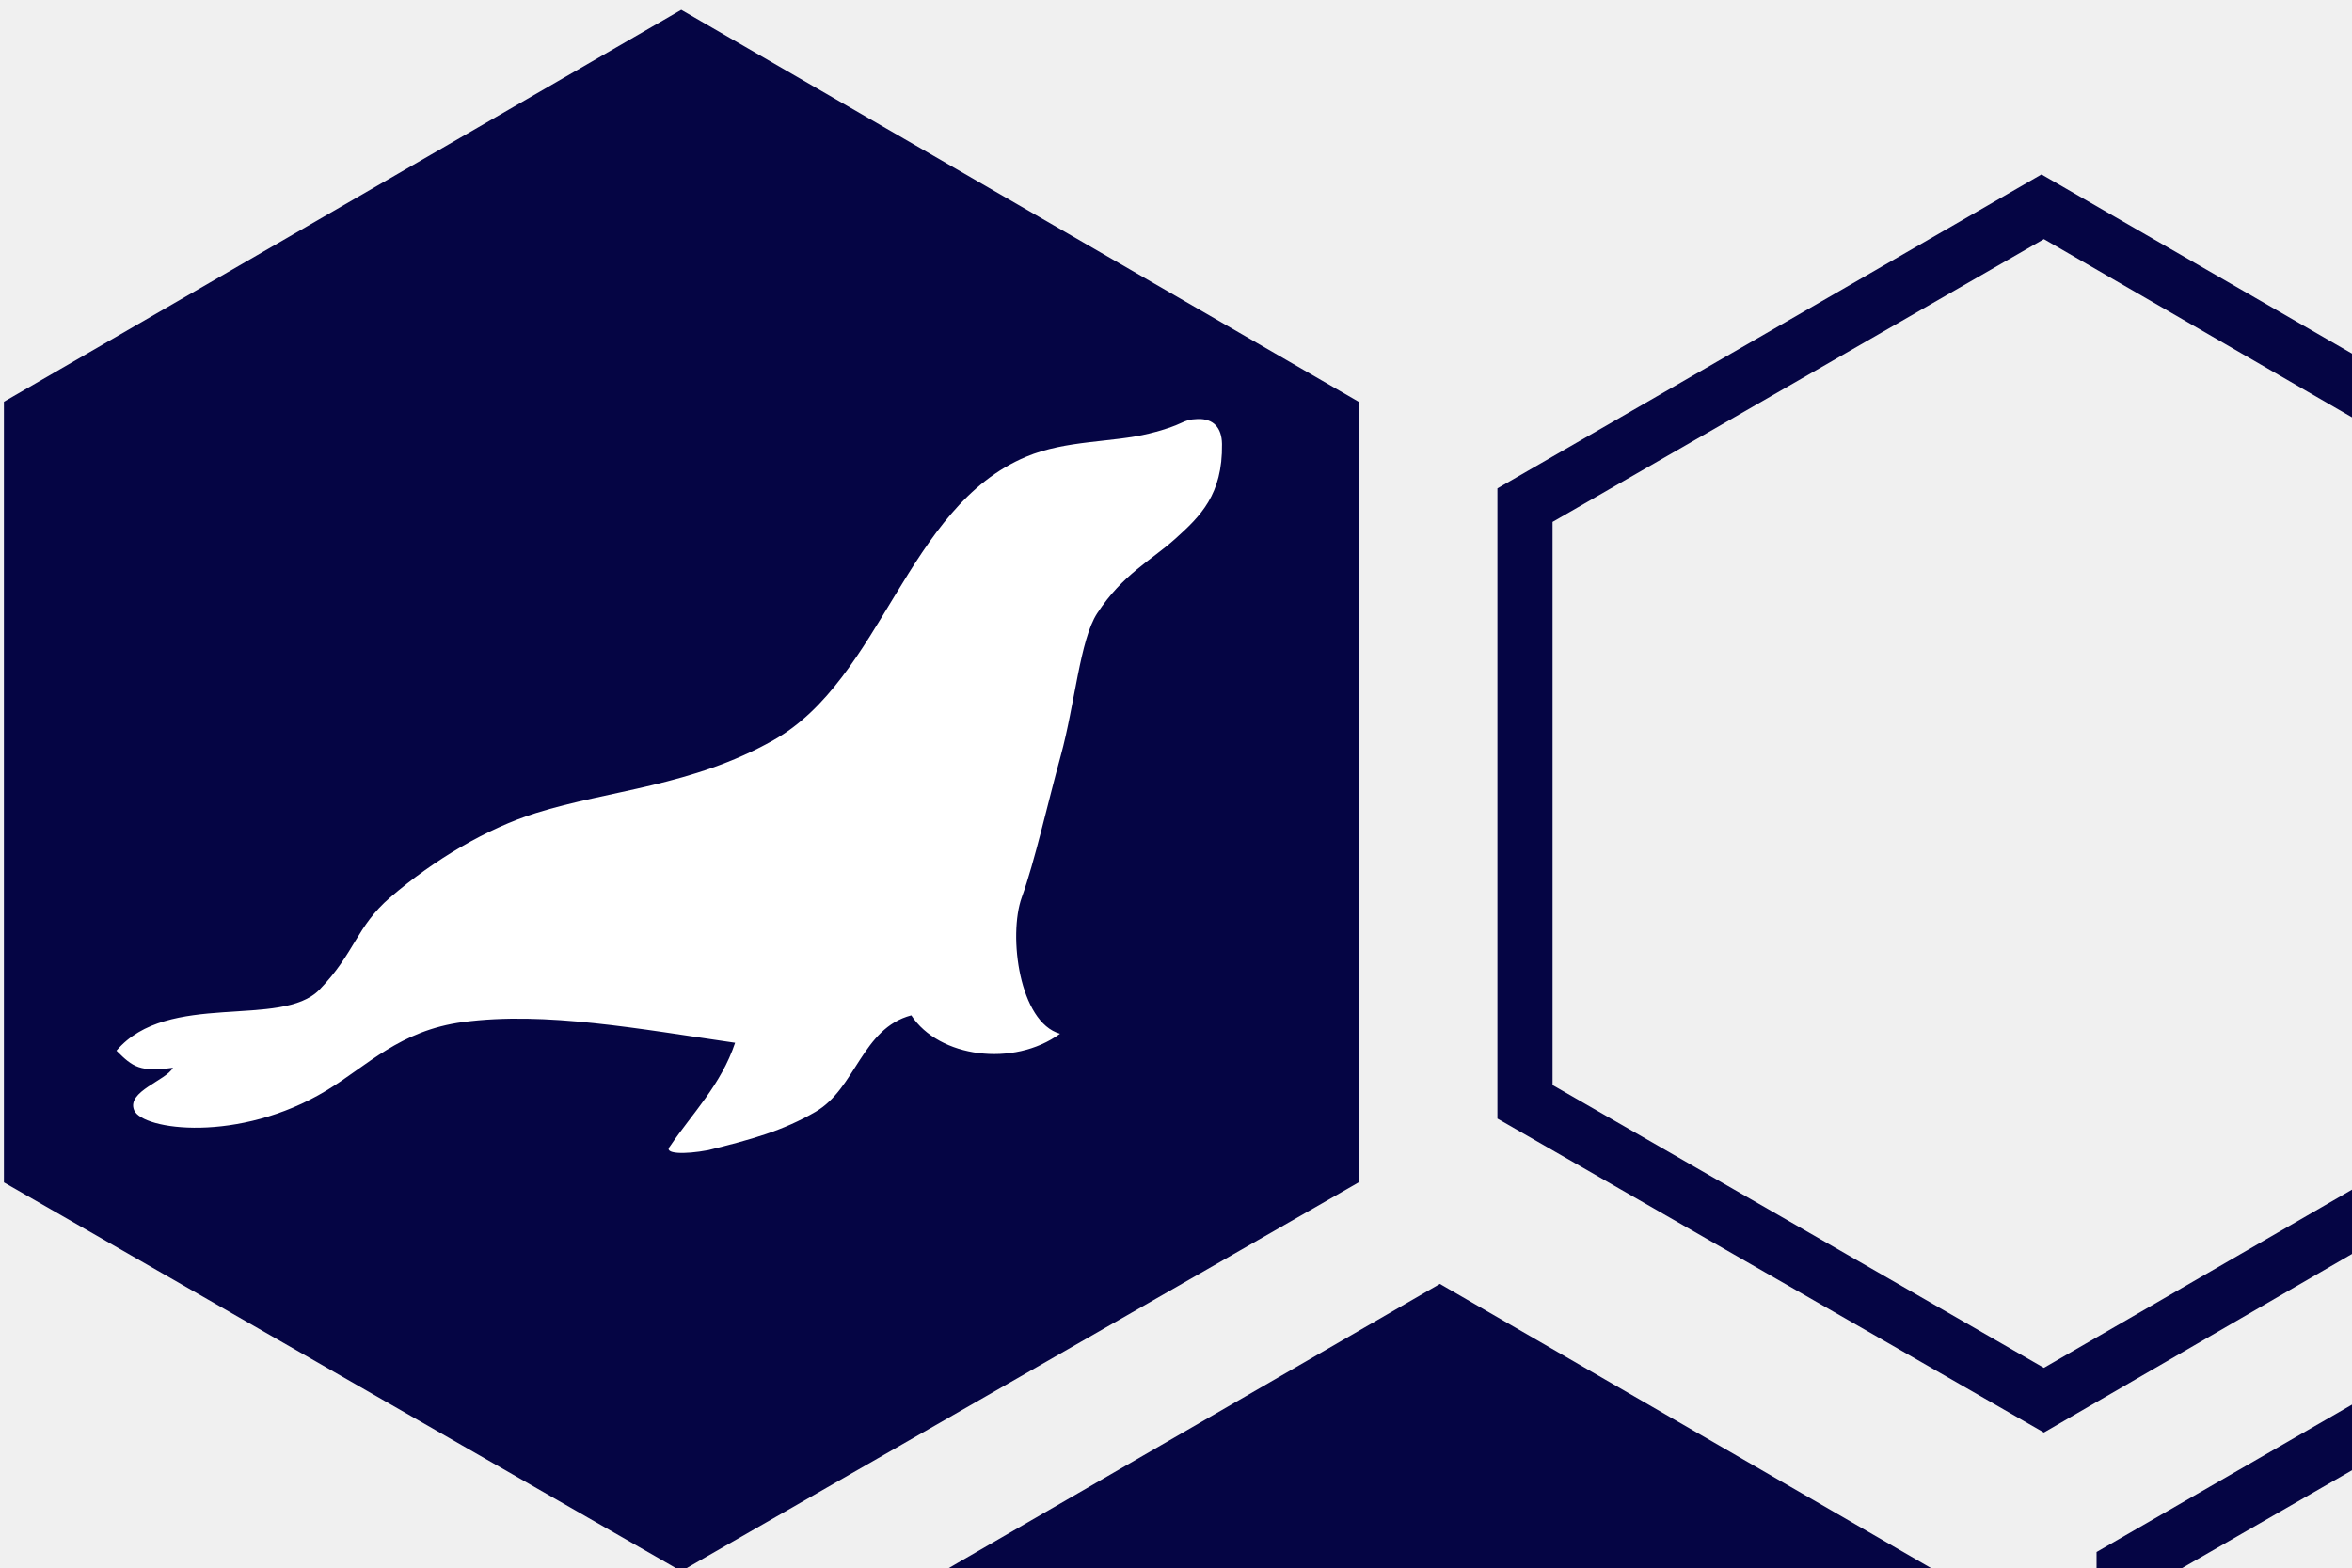
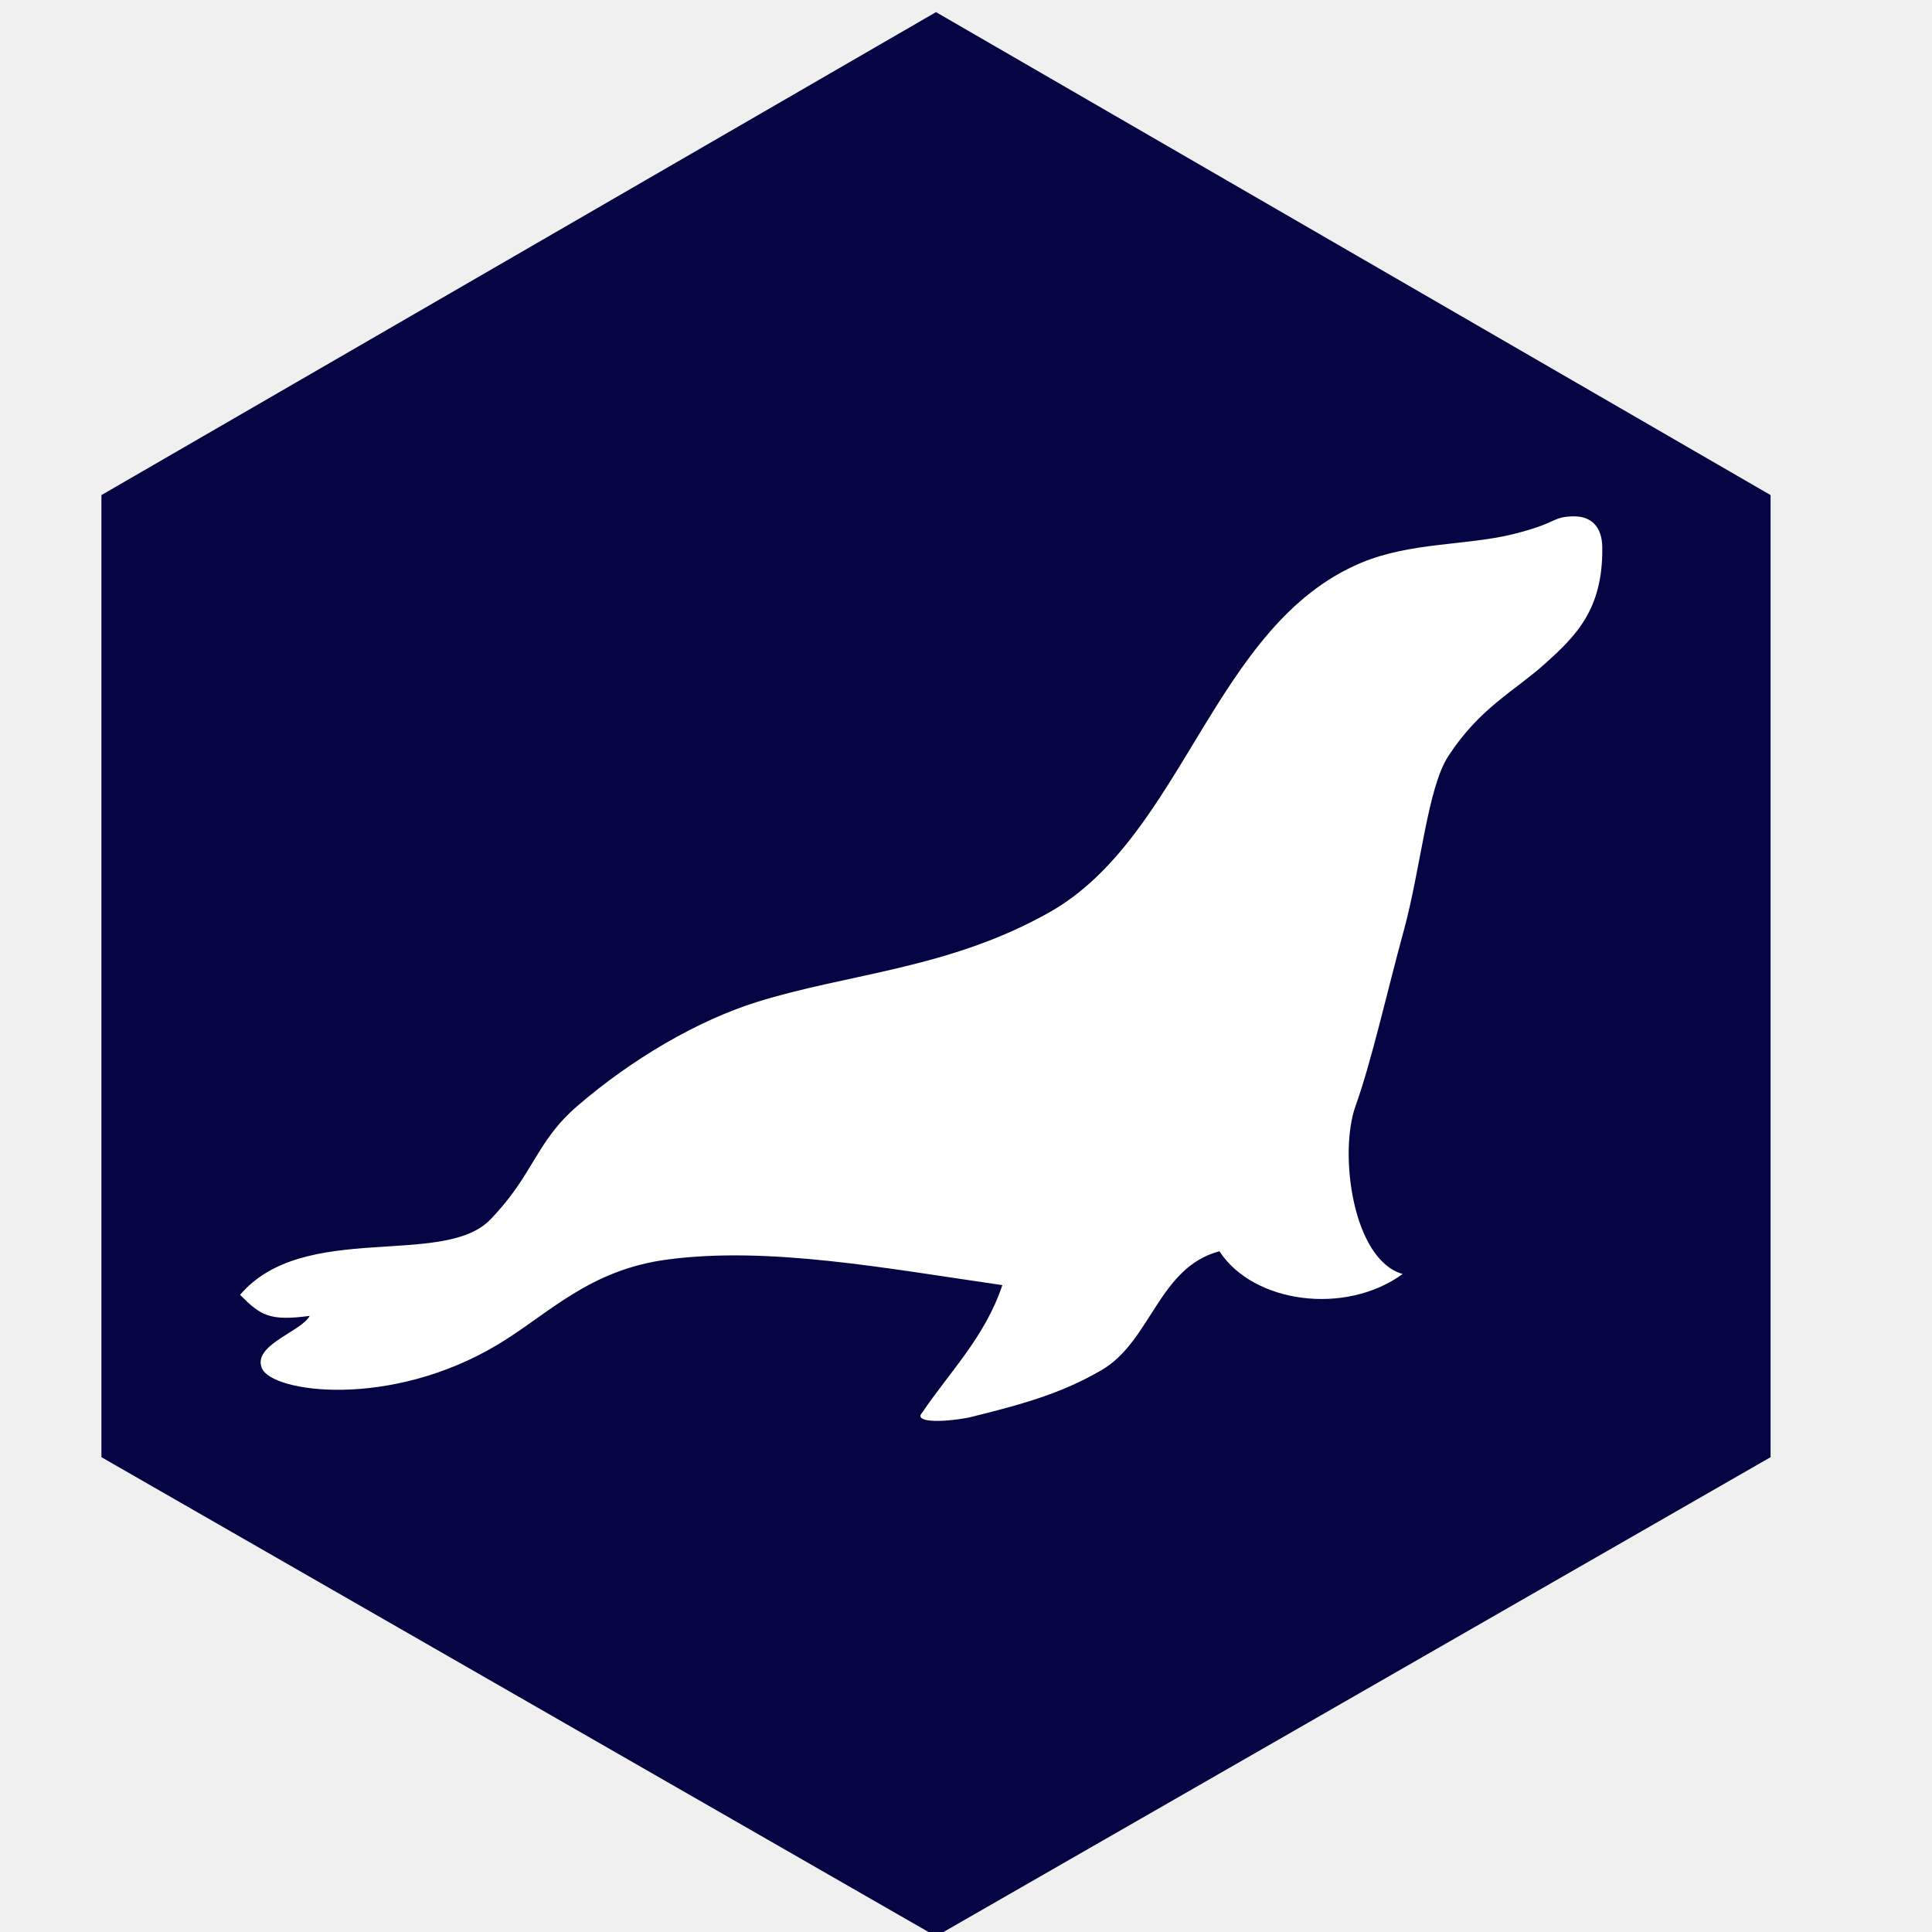
- <svg xmlns="http://www.w3.org/2000/svg" xmlns:xlink="http://www.w3.org/1999/xlink" width="60" height="40" version="1.1" viewBox="0 0 60 40">
-   <defs>
+ <svg xmlns="http://www.w3.org/2000/svg" xmlns:xlink="http://www.w3.org/1999/xlink" width="40" height="40" version="1.1" viewBox="0 0 40 40" id="svg453">
+   <defs id="defs377">
    <clipPath id="clip134">
-       <rect width="167" height="205" />
+       <rect width="167" height="205" id="rect330" x="0" y="0" />
    </clipPath>
    <clipPath id="clip135">
-       <path d="m0 204.8h166.4v-204.8h-166.4z" />
+       <path d="M 0,204.8 H 166.4 V 0 H 0 Z" id="path333" />
    </clipPath>
    <clipPath id="clip136">
-       <path d="m0 204.8h166.4v-204.8h-166.4z" />
+       <path d="M 0,204.8 H 166.4 V 0 H 0 Z" id="path336" />
    </clipPath>
    <clipPath id="clip137">
-       <path d="m0 204.8h167v-205h-167z" />
+       <path d="M 0,204.8 H 167 V -0.2 H 0 Z" id="path339" />
    </clipPath>
    <clipPath id="clip138">
-       <rect width="167" height="205" />
+       <rect width="167" height="205" id="rect342" x="0" y="0" />
    </clipPath>
    <clipPath id="clip139">
-       <rect width="167" height="205" />
+       <rect width="167" height="205" id="rect345" x="0" y="0" />
    </clipPath>
    <clipPath id="clip140">
-       <path d="m0 204.8h166.4v-204.8h-166.4z" />
+       <path d="M 0,204.8 H 166.4 V 0 H 0 Z" id="path348" />
    </clipPath>
    <clipPath id="clip141">
-       <path d="m0 204.8h166.4v-204.8h-166.4z" />
+       <path d="M 0,204.8 H 166.4 V 0 H 0 Z" id="path351" />
    </clipPath>
    <clipPath id="clip142">
-       <path d="m0 204.8h167v-205h-167z" />
+       <path d="M 0,204.8 H 167 V -0.2 H 0 Z" id="path354" />
    </clipPath>
    <clipPath id="clip143">
-       <path d="m0 204.8h167v-205h-167z" />
+       <path d="M 0,204.8 H 167 V -0.2 H 0 Z" id="path357" />
    </clipPath>
    <clipPath id="clip144">
-       <path d="m0 204.8h167v-205h-167z" />
+       <path d="M 0,204.8 H 167 V -0.2 H 0 Z" id="path360" />
    </clipPath>
-     <clipPath>
-       <path d="m113.37 5.906 47.73 47.73-0.566 0.562-47.73-47.727z" />
+     <clipPath id="clipPath365">
+       <path d="m 113.37,5.906 47.73,47.73 -0.566,0.562 -47.73,-47.727 z" id="path363" />
    </clipPath>
-     <linearGradient id="SVGID_20_" x1="-7802.6" x2="-7726.6" y1="-1102" y2="-1102" gradientTransform="matrix(.4226 -.9063 .9063 .4226 4442.7 -6372.7)" gradientUnits="userSpaceOnUse">
-       <stop stop-color="#9E2064" offset=".323" />
-       <stop stop-color="#C92037" offset=".63" />
-       <stop stop-color="#CD2335" offset=".751" />
-       <stop stop-color="#E97826" offset="1" />
+     <linearGradient id="SVGID_20_" x1="-7802.6" x2="-7726.6" y1="-1102" y2="-1102" gradientTransform="matrix(0.4226,-0.9063,0.9063,0.4226,4442.7,-6372.7)" gradientUnits="userSpaceOnUse">
+       <stop stop-color="#9E2064" offset=".323" id="stop367" />
+       <stop stop-color="#C92037" offset=".63" id="stop369" />
+       <stop stop-color="#CD2335" offset=".751" id="stop371" />
+       <stop stop-color="#E97826" offset="1" id="stop373" />
    </linearGradient>
-     <linearGradient id="linearGradient41254" x1="-7802.6" x2="-7726.6" y1="-1102" y2="-1102" gradientTransform="matrix(.4226 -.9063 .9063 .4226 4442.7 -6372.7)" gradientUnits="userSpaceOnUse" xlink:href="#SVGID_20_" />
+     <linearGradient id="linearGradient41254" x1="-7802.6" x2="-7726.6" y1="-1102" y2="-1102" gradientTransform="matrix(0.4226,-0.9063,0.9063,0.4226,4442.7,-6372.7)" gradientUnits="userSpaceOnUse" xlink:href="#SVGID_20_" />
+     <linearGradient xlink:href="#SVGID_20_" id="linearGradient8353" gradientUnits="userSpaceOnUse" gradientTransform="matrix(0.4226,-0.9063,0.9063,0.4226,4442.7,-6372.7)" x1="-7802.6" y1="-1102" x2="-7726.6" y2="-1102" />
  </defs>
  <mask id="a" fill="#ffffff">
-     <path d="m0 0h313.3v159.86h-313.3z" fill="#fff" fill-rule="evenodd" />
+     <path d="M 0,0 H 313.3 V 159.86 H 0 Z" fill="#ffffff" fill-rule="evenodd" id="path379" />
  </mask>
  <mask id="b" fill="#ffffff">
-     <path d="m0 0h313.3v159.86h-313.3z" fill="#fff" fill-rule="evenodd" />
+     <path d="M 0,0 H 313.3 V 159.86 H 0 Z" fill="#ffffff" fill-rule="evenodd" id="path382" />
  </mask>
-   <g>
-     <g transform="matrix(.49527 0 0 .49527 5.0758 3.2126)">
-       <g fill="#050544">
-         <polygon class="st0" transform="matrix(1.6152 0 0 1.6152 -24.584 -106.93)" points="9 99.9 30.6 112.3 52.2 99.9 52.2 75 30.6 62.5 9 75" />
-         <path class="st0" d="m69.72 49.413 25.308 14.568 25.185-14.568v-29.012l-25.185-14.568-25.308 14.568zm25.308 17.901-28.148-16.173v-32.468l28.024-16.173 28.024 16.173v32.468z" stroke-width="1.234" />
-         <path class="st0" d="m100.58 104.21 25.308 14.568 25.185-14.568v-29.012l-25.185-14.568-25.308 14.568zm25.308 17.901-28.148-16.173v-32.468l28.024-16.173 28.024 16.173v32.468z" stroke-width="1.234" />
-         <polygon class="st0" transform="matrix(1.2345 0 0 1.2345 26.14 -17.499)" points="30.6 112.3 52.2 99.9 52.2 75 30.6 62.5 9 75 9 99.9" />
+   <g id="g451">
+     <g transform="matrix(0.49527,0,0,0.49527,5.0758,3.2126)" id="g449">
+       <g fill="#050544" id="g393">
+         <polygon class="st0" transform="matrix(1.6152,0,0,1.6152,-20.5458,-106.93)" points="52.2,99.9 52.2,75 30.6,62.5 9,75 9,99.9 30.6,112.3 " id="polygon385" />
      </g>
-       <g transform="matrix(.66255 0 0 .66255 89.519 7.1168)">
-         <g transform="matrix(.24729 0 0 .24729 -288.01 14.96)">
-           <g transform="matrix(1.3001 0 0 1.3001 -148.19 18.617)">
-             <g transform="translate(623.37 -38.632)" clip-path="url(#clip134)">
-               <g clip-path="url(#clip135)">
-                 <g clip-path="url(#clip136)">
-                   <g clip-path="url(#clip137)">
-                     <g clip-path="url(#clip138)">
-                       <g clip-path="url(#clip139)">
-                         <g clip-path="url(#clip140)">
-                           <g clip-path="url(#clip141)">
-                             <g clip-path="url(#clip142)">
-                               <g clip-path="url(#clip143)">
-                                 <g clip-path="url(#clip144)" />
+       <g transform="matrix(0.66255,0,0,0.66255,93.5572,7.1168)" id="g447">
+         <g transform="matrix(0.24729,0,0,0.24729,-288.01,14.96)" id="g445">
+           <g transform="matrix(1.3001,0,0,1.3001,-148.19,18.617)" id="g443">
+             <g transform="translate(623.37,-38.632)" clip-path="url(#clip134)" id="g415">
+               <g clip-path="url(#clip135)" id="g413">
+                 <g clip-path="url(#clip136)" id="g411">
+                   <g clip-path="url(#clip137)" id="g409">
+                     <g clip-path="url(#clip138)" id="g407">
+                       <g clip-path="url(#clip139)" id="g405">
+                         <g clip-path="url(#clip140)" id="g403">
+                           <g clip-path="url(#clip141)" id="g401">
+                             <g clip-path="url(#clip142)" id="g399">
+                               <g clip-path="url(#clip143)" id="g397">
+                                 <g clip-path="url(#clip144)" id="g395" />
                              </g>
                            </g>
                          </g>
                        </g>
                      </g>
                    </g>
                  </g>
                </g>
              </g>
            </g>
-             <g transform="matrix(5.1718 0 0 5.1718 253.17 -98.171)">
-               <g>
-                 <g transform="matrix(.27072 0 0 .27072 -20.848 13.255)" fill-rule="evenodd">
-                   <g transform="matrix(.68206 0 0 .68206 305.51 -67.449)">
-                     <polygon points="" fill="#be202e" />
-                     <polygon points="" fill="#be202e" opacity=".35" />
-                     <polygon points="" fill="url(#linearGradient41254)" />
+             <g transform="matrix(5.1718,0,0,5.1718,253.17,-98.171)" id="g441">
+               <g id="g439">
+                 <g transform="matrix(0.27072,0,0,0.27072,-20.848,13.255)" fill-rule="evenodd" id="g437">
+                   <g transform="matrix(0.68206,0,0,0.68206,305.51,-67.449)" id="g423">
+                     <polygon points="" fill="#be202e" id="polygon417" />
+                     <polygon points="" fill="#be202e" opacity="0.35" id="polygon419" />
+                     <polygon points="" fill="url(#linearGradient41254)" id="polygon421" style="fill:url(#linearGradient8353)" />
                  </g>
-                   <g transform="matrix(.68206 0 0 .68206 -100.71 -67.449)">
-                     <polygon points="" fill="#be202e" />
-                     <polygon points="" fill="#be202e" opacity=".35" />
-                     <polygon points="" fill="url(#linearGradient41254)" />
-                     <g transform="matrix(.59918 0 0 .59918 190.74 76.987)" fill="none" fill-rule="nonzero" stroke="#fff" stroke-linecap="round" stroke-linejoin="round" stroke-width="12.465">
-                       <path d="m1126.5 47.459c-7.221 0.232-4.938 2.312-20.539 6.151-15.755 3.877-35 2.687-51.966 9.803-50.646 21.241-60.808 93.836-106.85 119.84-34.416 19.439-69.138 20.989-100.35 30.772-20.515 6.433-42.957 19.625-61.545 35.644-14.426 12.436-14.803 23.373-29.878 38.972-16.123 16.684-64.084 0.282-85.82 25.818 7.001 7.08 10.072 9.063 23.87 7.226-2.855 5.414-19.697 9.977-16.401 17.943 3.47 8.381 44.182 14.063 81.194-8.281 17.236-10.407 30.966-25.407 57.808-28.986 34.737-4.63 74.755 2.969 114.97 8.769-5.963 17.779-17.934 29.602-27.524 43.762-2.97 3.199 5.965 3.557 16.158 1.625 18.335-4.533 31.547-8.186 45.385-16.24 17-9.897 19.578-35.267 40.435-40.758 11.62 17.863 43.23 22.082 62.842 7.795-17.21-4.872-21.967-41.504-16.158-57.645 5.502-15.282 10.94-39.722 16.483-59.921 5.95-21.691 8.144-49.032 15.344-60.082 10.834-16.624 22.804-22.332 33.196-31.706 10.394-9.376 19.907-18.499 19.594-39.95-0.1-6.91-3.674-10.759-10.244-10.551z" fill="#fff" stroke="none" />
+                   <g transform="matrix(0.68206,0,0,0.68206,-100.71,-67.449)" id="g435">
+                     <polygon points="" fill="#be202e" id="polygon425" />
+                     <polygon points="" fill="#be202e" opacity="0.35" id="polygon427" />
+                     <polygon points="" fill="url(#linearGradient41254)" id="polygon429" style="fill:url(#linearGradient41254)" />
+                     <g transform="matrix(0.59918,0,0,0.59918,190.74,76.987)" fill="none" fill-rule="nonzero" stroke="#ffffff" stroke-linecap="round" stroke-linejoin="round" stroke-width="12.465" id="g433">
+                       <path d="m 1126.5,47.459 c -7.221,0.232 -4.938,2.312 -20.539,6.151 -15.755,3.877 -35,2.687 -51.966,9.803 -50.646,21.241 -60.808,93.836 -106.85,119.84 -34.416,19.439 -69.138,20.989 -100.35,30.772 -20.515,6.433 -42.957,19.625 -61.545,35.644 -14.426,12.436 -14.803,23.373 -29.878,38.972 -16.123,16.684 -64.084,0.282 -85.82,25.818 7.001,7.08 10.072,9.063 23.87,7.226 -2.855,5.414 -19.697,9.977 -16.401,17.943 3.47,8.381 44.182,14.063 81.194,-8.281 17.236,-10.407 30.966,-25.407 57.808,-28.986 34.737,-4.63 74.755,2.969 114.97,8.769 -5.963,17.779 -17.934,29.602 -27.524,43.762 -2.97,3.199 5.965,3.557 16.158,1.625 18.335,-4.533 31.547,-8.186 45.385,-16.24 17,-9.897 19.578,-35.267 40.435,-40.758 11.62,17.863 43.23,22.082 62.842,7.795 -17.21,-4.872 -21.967,-41.504 -16.158,-57.645 5.502,-15.282 10.94,-39.722 16.483,-59.921 5.95,-21.691 8.144,-49.032 15.344,-60.082 10.834,-16.624 22.804,-22.332 33.196,-31.706 10.394,-9.376 19.907,-18.499 19.594,-39.95 -0.1,-6.91 -3.674,-10.759 -10.244,-10.551 z" fill="#ffffff" stroke="none" id="path431" />
                    </g>
                  </g>
                </g>
              </g>
            </g>
          </g>
        </g>
      </g>
    </g>
  </g>
</svg>
